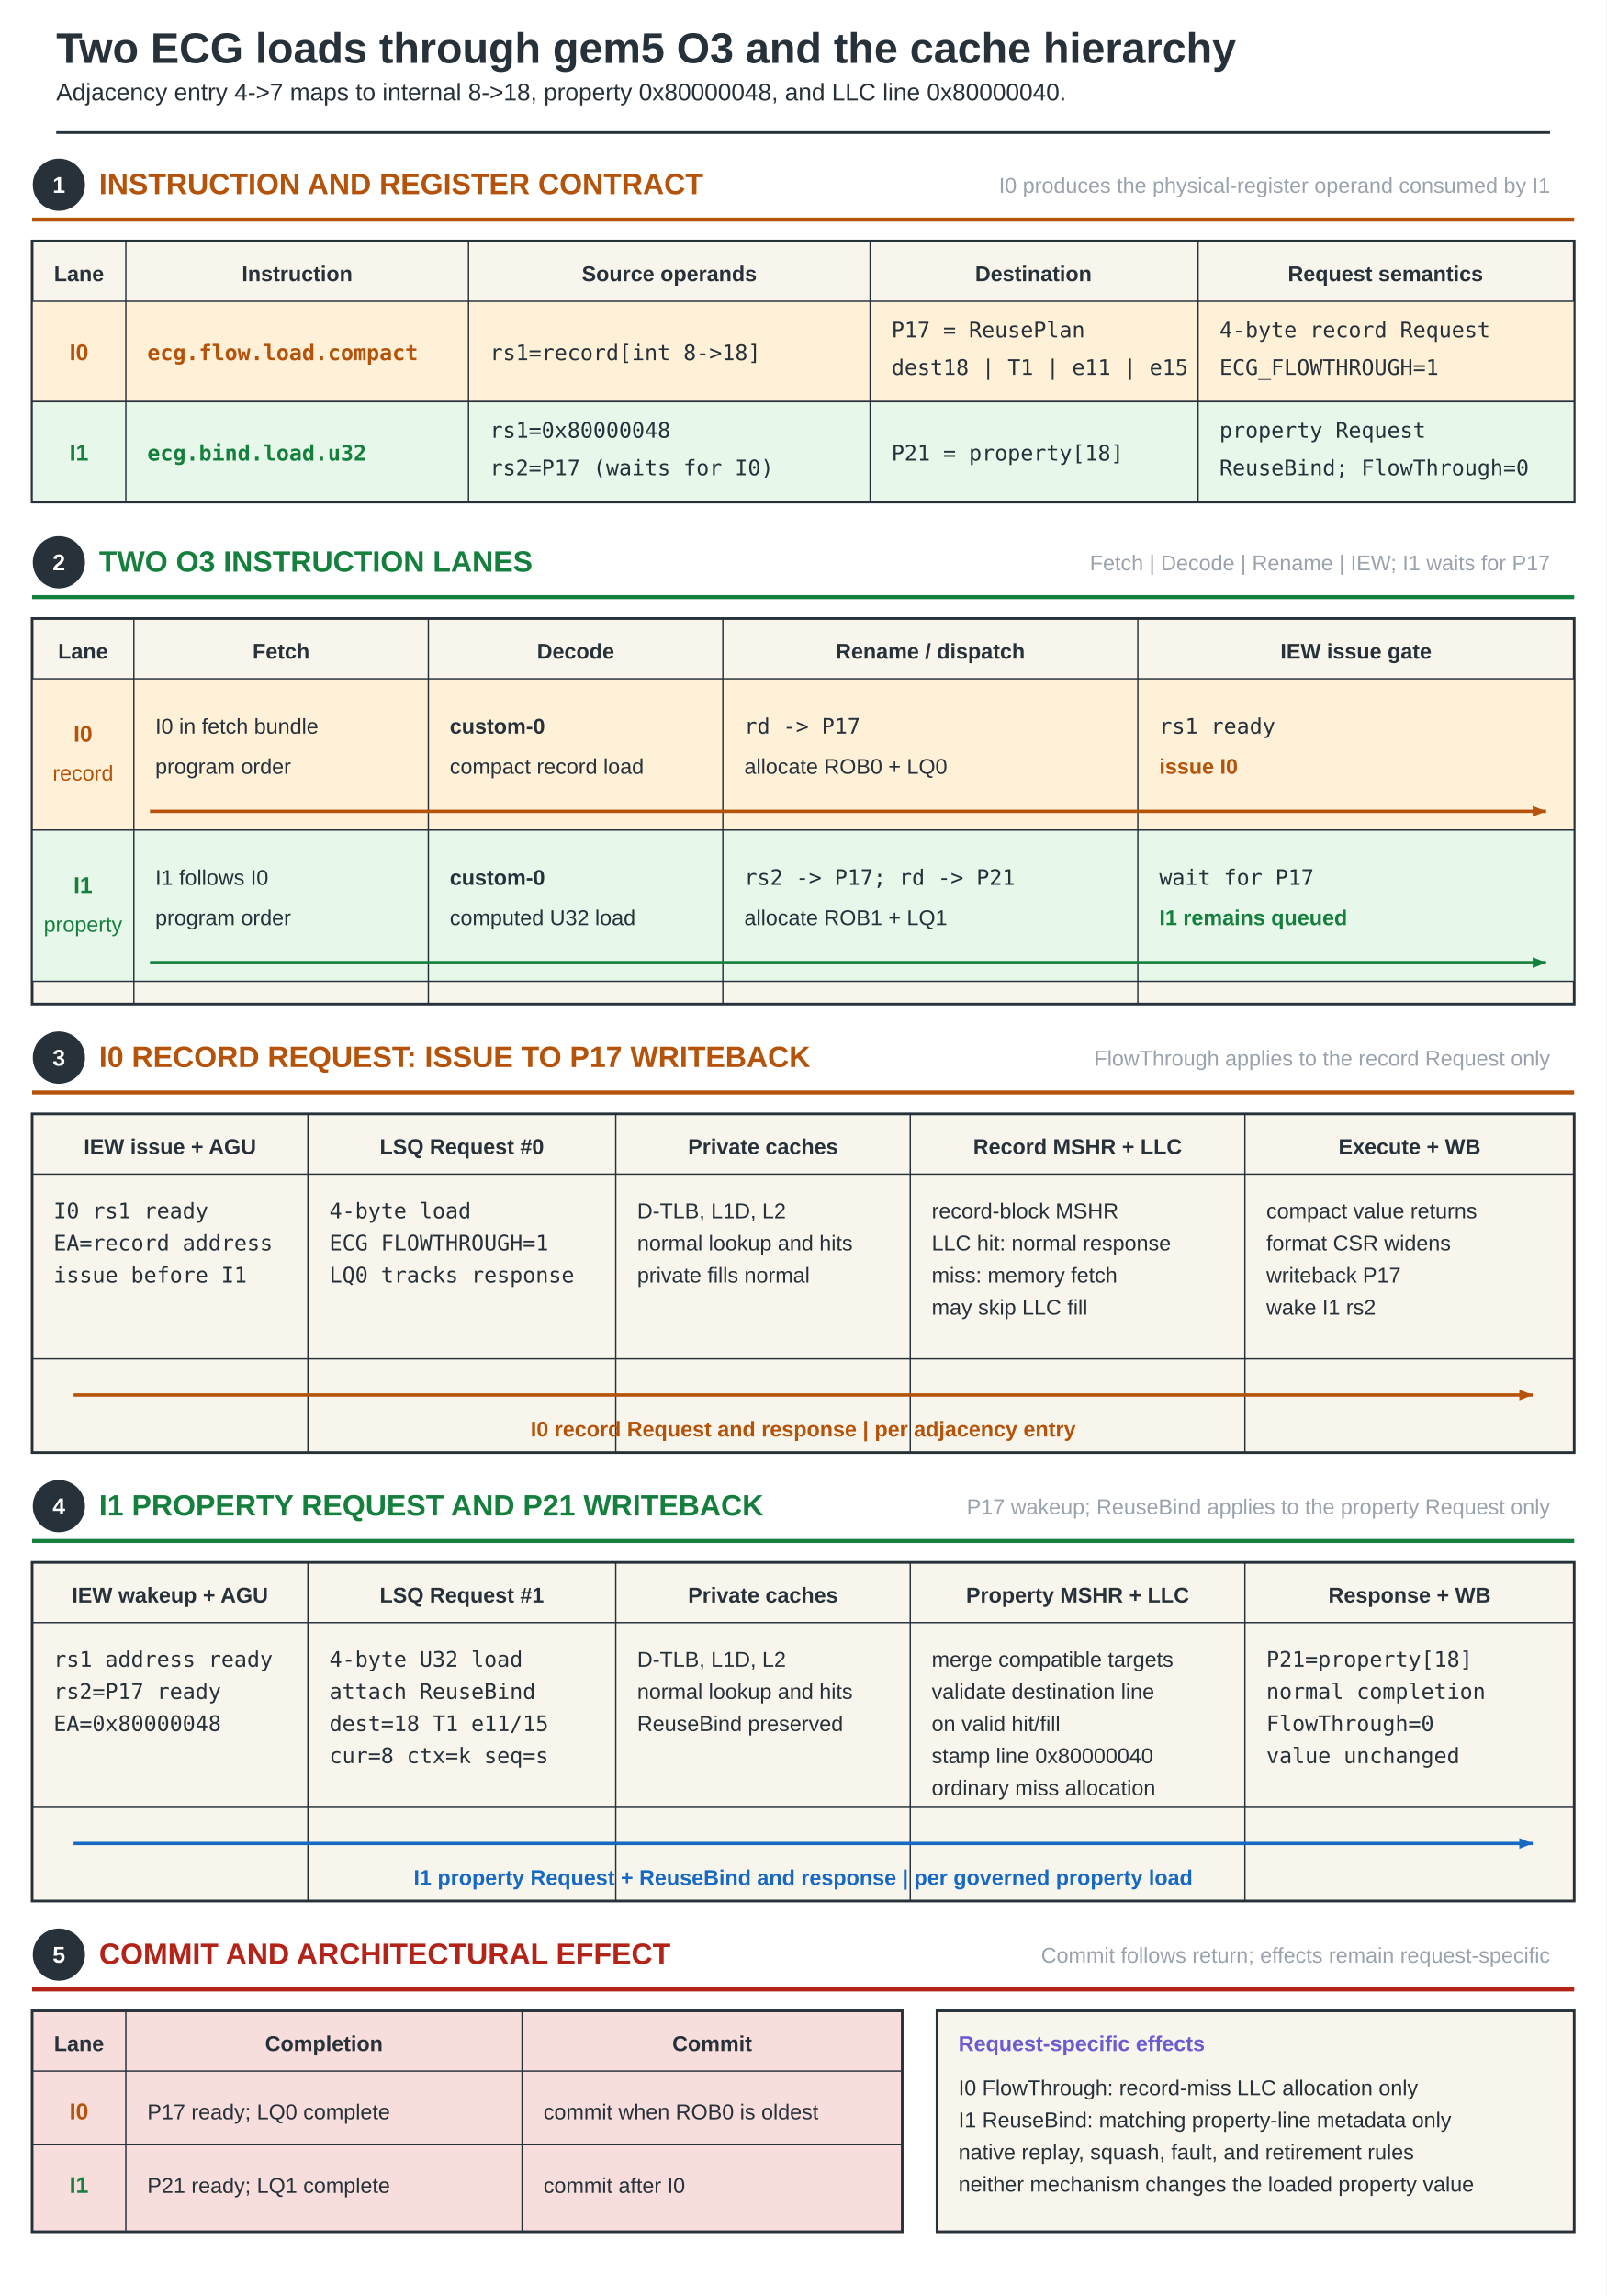
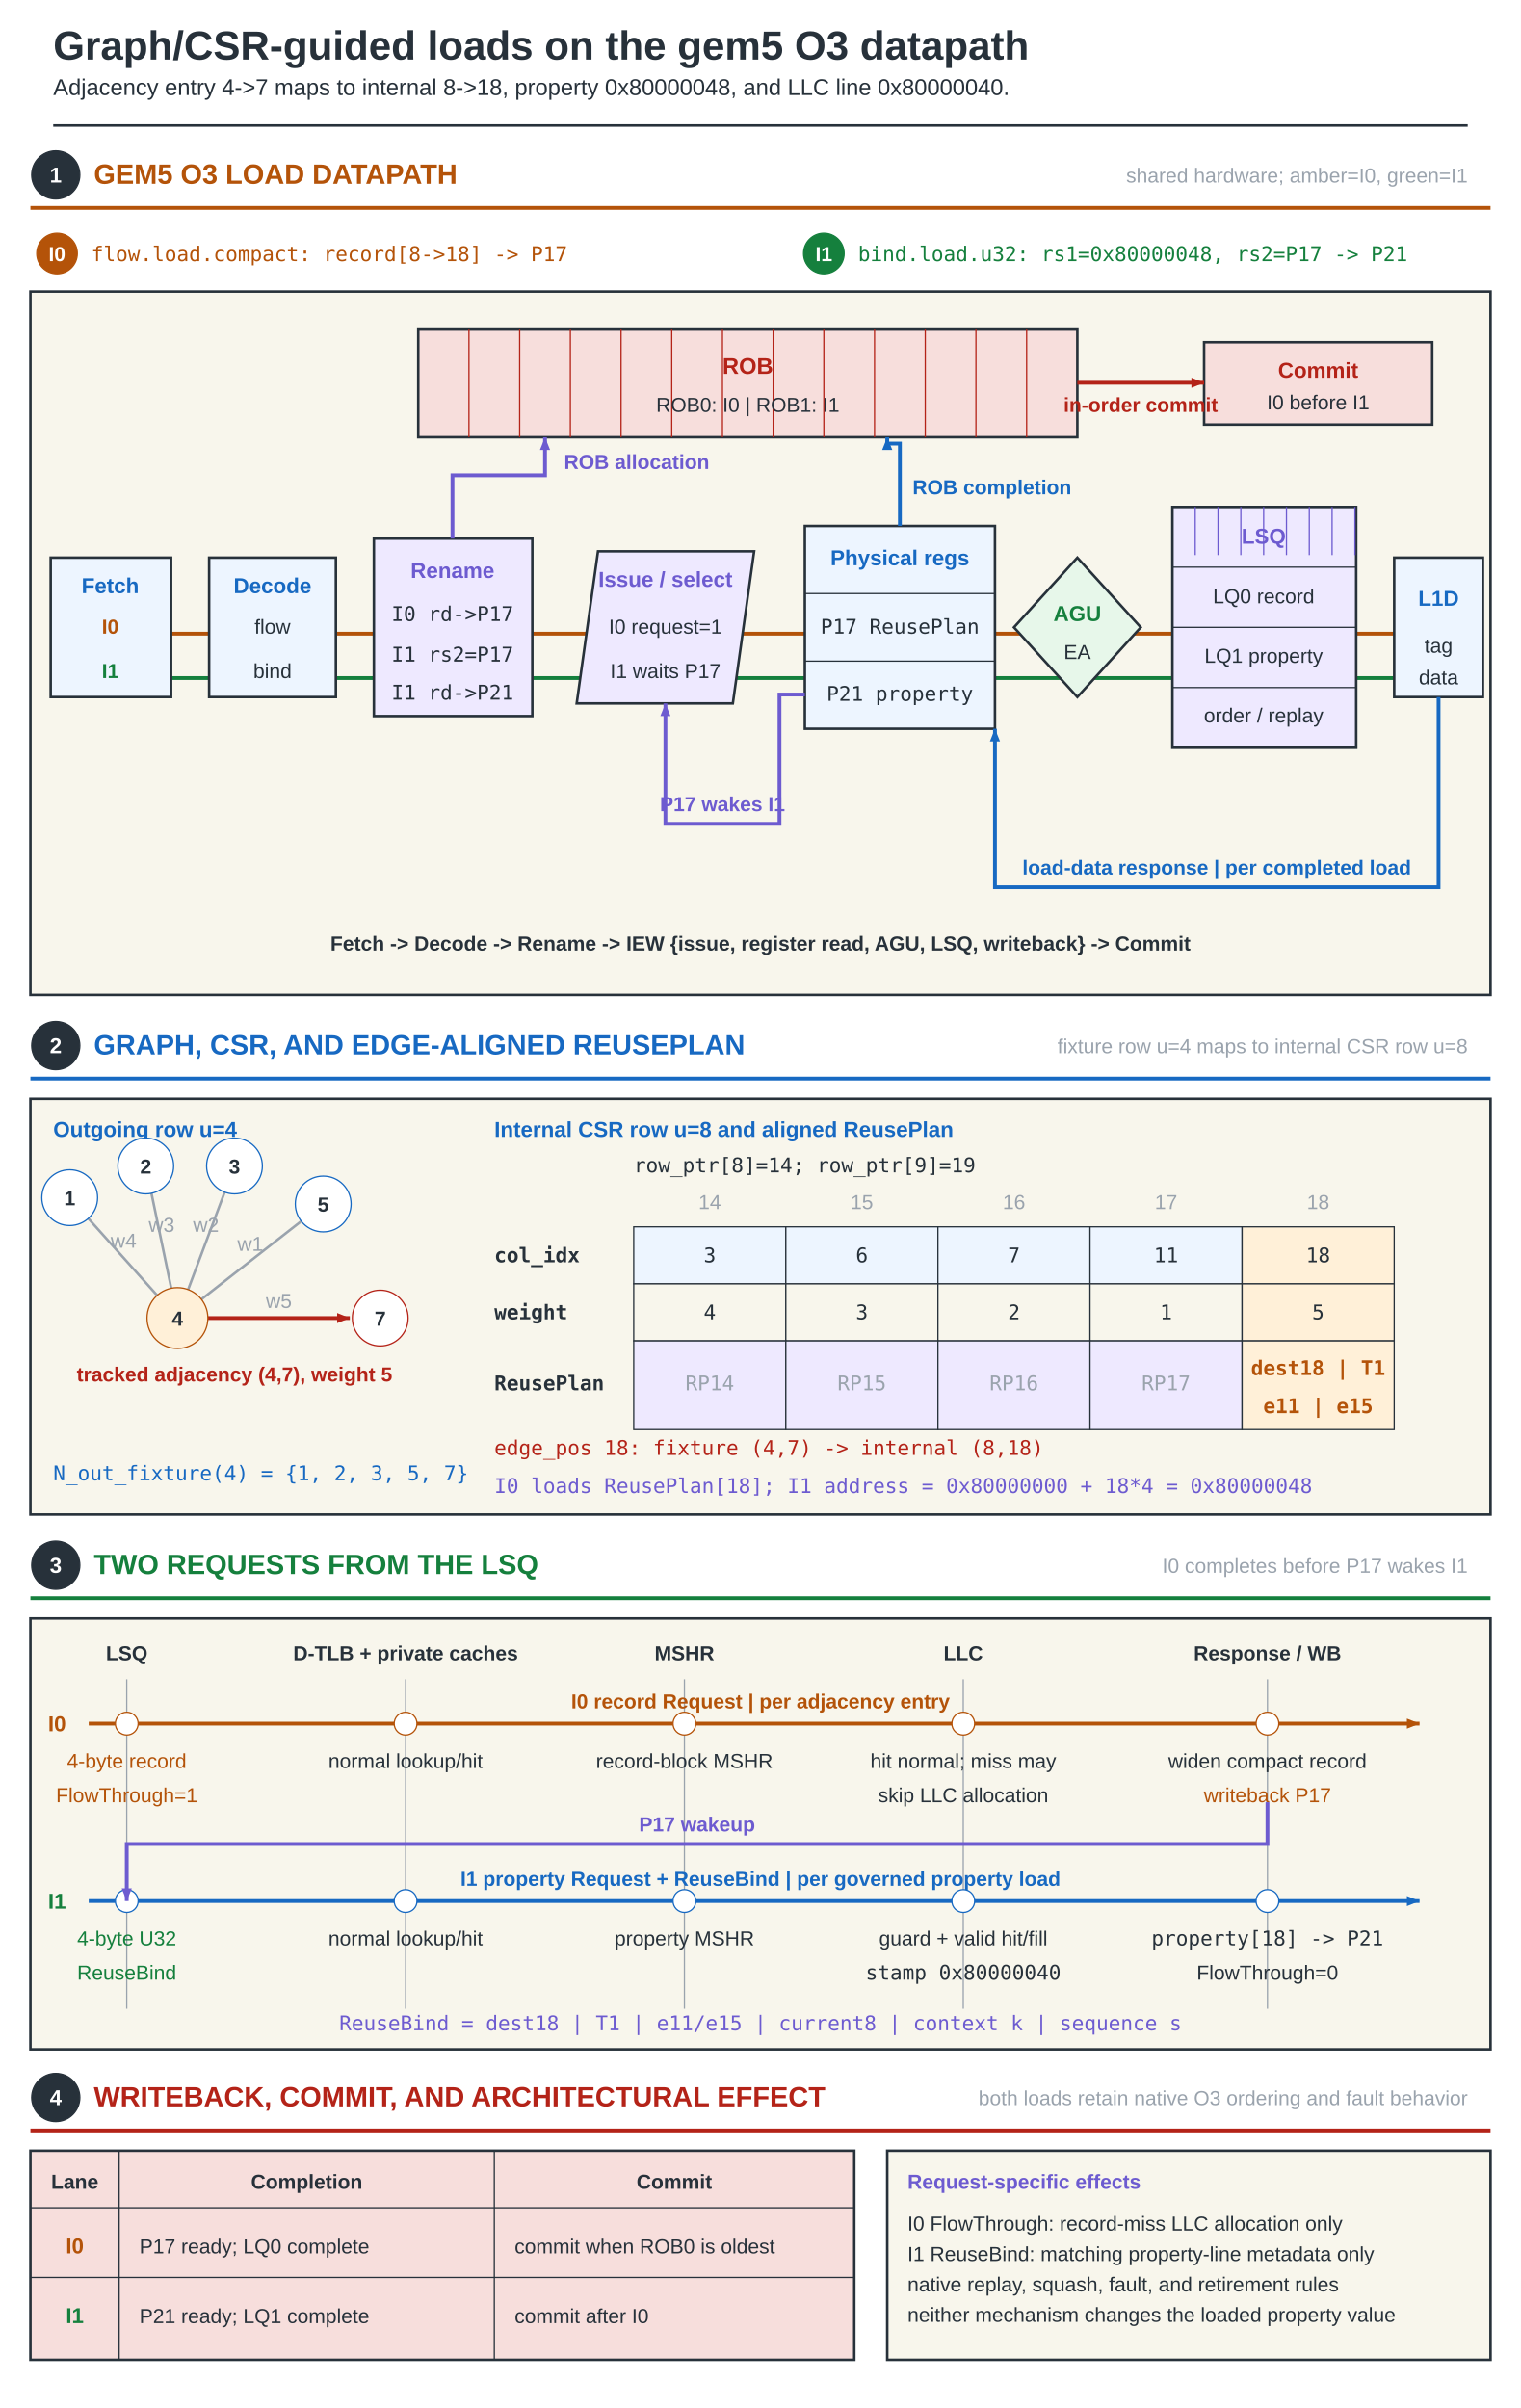
- <svg xmlns="http://www.w3.org/2000/svg" width="1200" height="1715" viewBox="0 0 1200 1715" role="img" aria-labelledby="title desc" fill="#27313A" data-figure-schema="ecg-public/v1">
+ <svg xmlns="http://www.w3.org/2000/svg" width="1200" height="1900" viewBox="0 0 1200 1900" role="img" aria-labelledby="title desc" fill="#27313A" data-figure-schema="ecg-public/v1">
  <defs>
    <marker id="arrow-blue" viewBox="0 0 10 8" markerWidth="10" markerHeight="8" refX="10" refY="4" orient="auto" markerUnits="userSpaceOnUse">
      <path d="M0 0 L10 4 L0 8 Z" fill="#1769C2" />
    </marker>
    <marker id="arrow-green" viewBox="0 0 10 8" markerWidth="10" markerHeight="8" refX="10" refY="4" orient="auto" markerUnits="userSpaceOnUse">
      <path d="M0 0 L10 4 L0 8 Z" fill="#15803D" />
    </marker>
    <marker id="arrow-amber" viewBox="0 0 10 8" markerWidth="10" markerHeight="8" refX="10" refY="4" orient="auto" markerUnits="userSpaceOnUse">
      <path d="M0 0 L10 4 L0 8 Z" fill="#B45309" />
    </marker>
    <marker id="arrow-red" viewBox="0 0 10 8" markerWidth="10" markerHeight="8" refX="10" refY="4" orient="auto" markerUnits="userSpaceOnUse">
      <path d="M0 0 L10 4 L0 8 Z" fill="#B42318" />
    </marker>
    <marker id="arrow-purple" viewBox="0 0 10 8" markerWidth="10" markerHeight="8" refX="10" refY="4" orient="auto" markerUnits="userSpaceOnUse">
      <path d="M0 0 L10 4 L0 8 Z" fill="#6D5BD0" />
    </marker>
    <marker id="arrow-gray" viewBox="0 0 10 8" markerWidth="10" markerHeight="8" refX="10" refY="4" orient="auto" markerUnits="userSpaceOnUse">
      <path d="M0 0 L10 4 L0 8 Z" fill="#9AA3AD" />
    </marker>
    <marker id="arrow-ink" viewBox="0 0 10 8" markerWidth="10" markerHeight="8" refX="10" refY="4" orient="auto" markerUnits="userSpaceOnUse">
      <path d="M0 0 L10 4 L0 8 Z" fill="#27313A" />
    </marker>
    <style>
      :root { color-scheme: light dark; }
      @media (prefers-color-scheme: dark) {
        [fill="#FFFFFF"]{fill:#1E2327}[stroke="#FFFFFF"]{stroke:#1E2327}
        [fill="#F8F6EC"]{fill:#252A2E}[stroke="#F8F6EC"]{stroke:#252A2E}
        [fill="#EDF5FF"]{fill:#273846}[stroke="#EDF5FF"]{stroke:#273846}
        [fill="#E7F7EA"]{fill:#24382A}[stroke="#E7F7EA"]{stroke:#24382A}
        [fill="#FFF0D8"]{fill:#3B3122}[stroke="#FFF0D8"]{stroke:#3B3122}
        [fill="#F7DEDC"]{fill:#3D292A}[stroke="#F7DEDC"]{stroke:#3D292A}
        [fill="#EEE9FF"]{fill:#302C3C}[stroke="#EEE9FF"]{stroke:#302C3C}
        [fill="#27313A"]{fill:#ECE7DD}[stroke="#27313A"]{stroke:#ECE7DD}
        [fill="#9AA3AD"]{fill:#747D86}[stroke="#9AA3AD"]{stroke:#747D86}
        [fill="#1769C2"]{fill:#63A8FF}[stroke="#1769C2"]{stroke:#63A8FF}
        [fill="#15803D"]{fill:#63D68B}[stroke="#15803D"]{stroke:#63D68B}
        [fill="#B45309"]{fill:#F0B35A}[stroke="#B45309"]{stroke:#F0B35A}
        [fill="#6D5BD0"]{fill:#A79BF0}[stroke="#6D5BD0"]{stroke:#A79BF0}
        [fill="#B42318"]{fill:#F09B95}[stroke="#B42318"]{stroke:#F09B95}
      }
      .sans{font-family:Arial,Helvetica,sans-serif}
      .mono{font-family:"SFMono-Regular",Consolas,monospace}
      .title{font-size:32px;font-weight:700}
      .subtitle{font-size:18px}
      .heading{font-size:22px;font-weight:700}
      .label{font-size:17px;font-weight:700}
      .body{font-size:16px}
</style>
  </defs>
-   <rect x="0" y="0" width="1200" height="1715" fill="#FFFFFF" />
-   <text x="42" y="47" text-anchor="start" class="sans title" fill="#27313A" font-weight="700">Two ECG loads through gem5 O3 and the cache hierarchy</text>
+   <rect x="0" y="0" width="1200" height="1900" fill="#FFFFFF" />
+   <text x="42" y="47" text-anchor="start" class="sans title" fill="#27313A" font-weight="700">Graph/CSR-guided loads on the gem5 O3 datapath</text>
  <text x="42" y="75" text-anchor="start" class="sans subtitle" fill="#27313A">Adjacency entry 4-&gt;7 maps to internal 8-&gt;18, property 0x80000048, and LLC line 0x80000040.</text>
  <line x1="42" y1="99" x2="1158" y2="99" stroke="#27313A" stroke-width="2" />
  <circle cx="44" cy="138" r="19" fill="#27313A" stroke="#27313A" stroke-width="1" />
  <text x="44" y="144" text-anchor="middle" class="sans label" fill="#FFFFFF" font-weight="700">1</text>
-   <text x="74" y="145" text-anchor="start" class="sans heading" fill="#B45309" font-weight="700">INSTRUCTION AND REGISTER CONTRACT</text>
-   <text x="1158" y="144" text-anchor="end" class="sans body" fill="#9AA3AD">I0 produces the physical-register operand consumed by I1</text>
+   <text x="74" y="145" text-anchor="start" class="sans heading" fill="#B45309" font-weight="700">GEM5 O3 LOAD DATAPATH</text>
+   <text x="1158" y="144" text-anchor="end" class="sans body" fill="#9AA3AD">shared hardware; amber=I0, green=I1</text>
  <line x1="24" y1="164" x2="1176" y2="164" stroke="#B45309" stroke-width="3" />
-   <rect x="24" y="180" width="1152" height="195" rx="0" fill="#F8F6EC" stroke="#27313A" stroke-width="2" />
-   <rect x="24" y="225" width="1152" height="75" rx="0" fill="#FFF0D8" stroke="#27313A" stroke-width="1" />
-   <rect x="24" y="300" width="1152" height="75" rx="0" fill="#E7F7EA" stroke="#27313A" stroke-width="1" />
-   <line x1="94" y1="180" x2="94" y2="375" stroke="#27313A" stroke-width="1" />
-   <line x1="350" y1="180" x2="350" y2="375" stroke="#27313A" stroke-width="1" />
-   <line x1="650" y1="180" x2="650" y2="375" stroke="#27313A" stroke-width="1" />
-   <line x1="895" y1="180" x2="895" y2="375" stroke="#27313A" stroke-width="1" />
-   <text x="59" y="210" text-anchor="middle" class="sans body" fill="#27313A" font-weight="700">Lane</text>
-   <text x="222" y="210" text-anchor="middle" class="sans body" fill="#27313A" font-weight="700">Instruction</text>
-   <text x="500" y="210" text-anchor="middle" class="sans body" fill="#27313A" font-weight="700">Source operands</text>
-   <text x="772" y="210" text-anchor="middle" class="sans body" fill="#27313A" font-weight="700">Destination</text>
-   <text x="1035" y="210" text-anchor="middle" class="sans body" fill="#27313A" font-weight="700">Request semantics</text>
-   <text x="59" y="269" text-anchor="middle" class="sans label" fill="#B45309" font-weight="700">I0</text>
-   <text x="110" y="269" text-anchor="start" class="mono body" fill="#B45309" font-weight="700">ecg.flow.load.compact</text>
-   <text x="366" y="269" text-anchor="start" class="mono body" fill="#27313A">rs1=record[int 8-&gt;18]</text>
-   <text x="666" y="252" text-anchor="start" class="mono body" fill="#27313A">P17 = ReusePlan</text>
-   <text x="666" y="280" text-anchor="start" class="mono body" fill="#27313A">dest18 | T1 | e11 | e15</text>
-   <text x="911" y="252" text-anchor="start" class="mono body" fill="#27313A">4-byte record Request</text>
-   <text x="911" y="280" text-anchor="start" class="mono body" fill="#27313A">ECG_FLOWTHROUGH=1</text>
-   <text x="59" y="344" text-anchor="middle" class="sans label" fill="#15803D" font-weight="700">I1</text>
-   <text x="110" y="344" text-anchor="start" class="mono body" fill="#15803D" font-weight="700">ecg.bind.load.u32</text>
-   <text x="366" y="327" text-anchor="start" class="mono body" fill="#27313A">rs1=0x80000048</text>
-   <text x="366" y="355" text-anchor="start" class="mono body" fill="#27313A">rs2=P17 (waits for I0)</text>
-   <text x="666" y="344" text-anchor="start" class="mono body" fill="#27313A">P21 = property[18]</text>
-   <text x="911" y="327" text-anchor="start" class="mono body" fill="#27313A">property Request</text>
-   <text x="911" y="355" text-anchor="start" class="mono body" fill="#27313A">ReuseBind; FlowThrough=0</text>
-   <circle cx="44" cy="420" r="19" fill="#27313A" stroke="#27313A" stroke-width="1" />
-   <text x="44" y="426" text-anchor="middle" class="sans label" fill="#FFFFFF" font-weight="700">2</text>
-   <text x="74" y="427" text-anchor="start" class="sans heading" fill="#15803D" font-weight="700">TWO O3 INSTRUCTION LANES</text>
-   <text x="1158" y="426" text-anchor="end" class="sans body" fill="#9AA3AD">Fetch | Decode | Rename | IEW; I1 waits for P17</text>
-   <line x1="24" y1="446" x2="1176" y2="446" stroke="#15803D" stroke-width="3" />
-   <rect x="24" y="462" width="1152" height="288" rx="0" fill="#F8F6EC" stroke="#27313A" stroke-width="2" />
-   <rect x="24" y="507" width="1152" height="113" rx="0" fill="#FFF0D8" stroke="#27313A" stroke-width="1" />
-   <rect x="24" y="620" width="1152" height="113" rx="0" fill="#E7F7EA" stroke="#27313A" stroke-width="1" />
-   <line x1="100" y1="462" x2="100" y2="750" stroke="#27313A" stroke-width="1" />
-   <line x1="320" y1="462" x2="320" y2="750" stroke="#27313A" stroke-width="1" />
-   <line x1="540" y1="462" x2="540" y2="750" stroke="#27313A" stroke-width="1" />
-   <line x1="850" y1="462" x2="850" y2="750" stroke="#27313A" stroke-width="1" />
-   <text x="62" y="492" text-anchor="middle" class="sans body" fill="#27313A" font-weight="700">Lane</text>
-   <text x="210" y="492" text-anchor="middle" class="sans body" fill="#27313A" font-weight="700">Fetch</text>
-   <text x="430" y="492" text-anchor="middle" class="sans body" fill="#27313A" font-weight="700">Decode</text>
-   <text x="695" y="492" text-anchor="middle" class="sans body" fill="#27313A" font-weight="700">Rename / dispatch</text>
-   <text x="1013" y="492" text-anchor="middle" class="sans body" fill="#27313A" font-weight="700">IEW issue gate</text>
-   <path d="M112 606 L1155 606" fill="none" stroke="#B45309" stroke-width="2.5" marker-end="url(#arrow-amber)" data-flow-kind="control" data-flow-label="I0" />
-   <path d="M112 719 L1155 719" fill="none" stroke="#15803D" stroke-width="2.5" marker-end="url(#arrow-green)" data-flow-kind="control" data-flow-label="I1" />
-   <text x="62" y="554" text-anchor="middle" class="sans label" fill="#B45309" font-weight="700">I0</text>
-   <text x="62" y="583" text-anchor="middle" class="sans body" fill="#B45309">record</text>
-   <text x="116" y="548" text-anchor="start" class="sans body" fill="#27313A">I0 in fetch bundle</text>
-   <text x="116" y="578" text-anchor="start" class="sans body" fill="#27313A">program order</text>
-   <text x="336" y="548" text-anchor="start" class="sans body" fill="#27313A" font-weight="700">custom-0</text>
-   <text x="336" y="578" text-anchor="start" class="sans body" fill="#27313A">compact record load</text>
-   <text x="556" y="548" text-anchor="start" class="mono body" fill="#27313A">rd -&gt; P17</text>
-   <text x="556" y="578" text-anchor="start" class="sans body" fill="#27313A">allocate ROB0 + LQ0</text>
-   <text x="866" y="548" text-anchor="start" class="mono body" fill="#27313A">rs1 ready</text>
-   <text x="866" y="578" text-anchor="start" class="sans body" fill="#B45309" font-weight="700">issue I0</text>
-   <text x="62" y="667" text-anchor="middle" class="sans label" fill="#15803D" font-weight="700">I1</text>
-   <text x="62" y="696" text-anchor="middle" class="sans body" fill="#15803D">property</text>
-   <text x="116" y="661" text-anchor="start" class="sans body" fill="#27313A">I1 follows I0</text>
-   <text x="116" y="691" text-anchor="start" class="sans body" fill="#27313A">program order</text>
-   <text x="336" y="661" text-anchor="start" class="sans body" fill="#27313A" font-weight="700">custom-0</text>
-   <text x="336" y="691" text-anchor="start" class="sans body" fill="#27313A">computed U32 load</text>
-   <text x="556" y="661" text-anchor="start" class="mono body" fill="#27313A">rs2 -&gt; P17; rd -&gt; P21</text>
-   <text x="556" y="691" text-anchor="start" class="sans body" fill="#27313A">allocate ROB1 + LQ1</text>
-   <text x="866" y="661" text-anchor="start" class="mono body" fill="#27313A">wait for P17</text>
-   <text x="866" y="691" text-anchor="start" class="sans body" fill="#15803D" font-weight="700">I1 remains queued</text>
-   <circle cx="44" cy="790" r="19" fill="#27313A" stroke="#27313A" stroke-width="1" />
-   <text x="44" y="796" text-anchor="middle" class="sans label" fill="#FFFFFF" font-weight="700">3</text>
-   <text x="74" y="797" text-anchor="start" class="sans heading" fill="#B45309" font-weight="700">I0 RECORD REQUEST: ISSUE TO P17 WRITEBACK</text>
-   <text x="1158" y="796" text-anchor="end" class="sans body" fill="#9AA3AD">FlowThrough applies to the record Request only</text>
-   <line x1="24" y1="816" x2="1176" y2="816" stroke="#B45309" stroke-width="3" />
-   <rect x="24" y="832" width="1152" height="253" rx="0" fill="#F8F6EC" stroke="#27313A" stroke-width="2" />
-   <line x1="230" y1="832" x2="230" y2="1085" stroke="#27313A" stroke-width="1" />
-   <line x1="460" y1="832" x2="460" y2="1085" stroke="#27313A" stroke-width="1" />
-   <line x1="680" y1="832" x2="680" y2="1085" stroke="#27313A" stroke-width="1" />
-   <line x1="930" y1="832" x2="930" y2="1085" stroke="#27313A" stroke-width="1" />
-   <line x1="24" y1="877" x2="1176" y2="877" stroke="#27313A" stroke-width="1" />
-   <line x1="24" y1="1015" x2="1176" y2="1015" stroke="#27313A" stroke-width="1" />
-   <text x="127" y="862" text-anchor="middle" class="sans body" fill="#27313A" font-weight="700">IEW issue + AGU</text>
-   <text x="345" y="862" text-anchor="middle" class="sans body" fill="#27313A" font-weight="700">LSQ Request #0</text>
-   <text x="570" y="862" text-anchor="middle" class="sans body" fill="#27313A" font-weight="700">Private caches</text>
-   <text x="805" y="862" text-anchor="middle" class="sans body" fill="#27313A" font-weight="700">Record MSHR + LLC</text>
-   <text x="1053" y="862" text-anchor="middle" class="sans body" fill="#27313A" font-weight="700">Execute + WB</text>
-   <text x="40" y="910" text-anchor="start" class="mono body" fill="#27313A">I0 rs1 ready</text>
-   <text x="40" y="934" text-anchor="start" class="mono body" fill="#27313A">EA=record address</text>
-   <text x="40" y="958" text-anchor="start" class="mono body" fill="#27313A">issue before I1</text>
-   <text x="246" y="910" text-anchor="start" class="mono body" fill="#27313A">4-byte load</text>
-   <text x="246" y="934" text-anchor="start" class="mono body" fill="#27313A">ECG_FLOWTHROUGH=1</text>
-   <text x="246" y="958" text-anchor="start" class="mono body" fill="#27313A">LQ0 tracks response</text>
-   <text x="476" y="910" text-anchor="start" class="sans body" fill="#27313A">D-TLB, L1D, L2</text>
-   <text x="476" y="934" text-anchor="start" class="sans body" fill="#27313A">normal lookup and hits</text>
-   <text x="476" y="958" text-anchor="start" class="sans body" fill="#27313A">private fills normal</text>
-   <text x="696" y="910" text-anchor="start" class="sans body" fill="#27313A">record-block MSHR</text>
-   <text x="696" y="934" text-anchor="start" class="sans body" fill="#27313A">LLC hit: normal response</text>
-   <text x="696" y="958" text-anchor="start" class="sans body" fill="#27313A">miss: memory fetch</text>
-   <text x="696" y="982" text-anchor="start" class="sans body" fill="#27313A">may skip LLC fill</text>
-   <text x="946" y="910" text-anchor="start" class="sans body" fill="#27313A">compact value returns</text>
-   <text x="946" y="934" text-anchor="start" class="sans body" fill="#27313A">format CSR widens</text>
-   <text x="946" y="958" text-anchor="start" class="sans body" fill="#27313A">writeback P17</text>
-   <text x="946" y="982" text-anchor="start" class="sans body" fill="#27313A">wake I1 rs2</text>
-   <path d="M55 1042 L1145 1042" fill="none" stroke="#B45309" stroke-width="2.5" marker-end="url(#arrow-amber)" data-flow-kind="transfer" data-flow-label="I0 record Request and response" data-flow-cadence="per adjacency entry" />
-   <text x="600" y="1073" text-anchor="middle" class="sans body" fill="#B45309" font-weight="700">I0 record Request and response | per adjacency entry</text>
-   <circle cx="44" cy="1125" r="19" fill="#27313A" stroke="#27313A" stroke-width="1" />
-   <text x="44" y="1131" text-anchor="middle" class="sans label" fill="#FFFFFF" font-weight="700">4</text>
-   <text x="74" y="1132" text-anchor="start" class="sans heading" fill="#15803D" font-weight="700">I1 PROPERTY REQUEST AND P21 WRITEBACK</text>
-   <text x="1158" y="1131" text-anchor="end" class="sans body" fill="#9AA3AD">P17 wakeup; ReuseBind applies to the property Request only</text>
-   <line x1="24" y1="1151" x2="1176" y2="1151" stroke="#15803D" stroke-width="3" />
-   <rect x="24" y="1167" width="1152" height="253" rx="0" fill="#F8F6EC" stroke="#27313A" stroke-width="2" />
-   <line x1="230" y1="1167" x2="230" y2="1420" stroke="#27313A" stroke-width="1" />
-   <line x1="460" y1="1167" x2="460" y2="1420" stroke="#27313A" stroke-width="1" />
-   <line x1="680" y1="1167" x2="680" y2="1420" stroke="#27313A" stroke-width="1" />
-   <line x1="930" y1="1167" x2="930" y2="1420" stroke="#27313A" stroke-width="1" />
-   <line x1="24" y1="1212" x2="1176" y2="1212" stroke="#27313A" stroke-width="1" />
-   <line x1="24" y1="1350" x2="1176" y2="1350" stroke="#27313A" stroke-width="1" />
-   <text x="127" y="1197" text-anchor="middle" class="sans body" fill="#27313A" font-weight="700">IEW wakeup + AGU</text>
-   <text x="345" y="1197" text-anchor="middle" class="sans body" fill="#27313A" font-weight="700">LSQ Request #1</text>
-   <text x="570" y="1197" text-anchor="middle" class="sans body" fill="#27313A" font-weight="700">Private caches</text>
-   <text x="805" y="1197" text-anchor="middle" class="sans body" fill="#27313A" font-weight="700">Property MSHR + LLC</text>
-   <text x="1053" y="1197" text-anchor="middle" class="sans body" fill="#27313A" font-weight="700">Response + WB</text>
-   <text x="40" y="1245" text-anchor="start" class="mono body" fill="#27313A">rs1 address ready</text>
-   <text x="40" y="1269" text-anchor="start" class="mono body" fill="#27313A">rs2=P17 ready</text>
-   <text x="40" y="1293" text-anchor="start" class="mono body" fill="#27313A">EA=0x80000048</text>
-   <text x="246" y="1245" text-anchor="start" class="mono body" fill="#27313A">4-byte U32 load</text>
-   <text x="246" y="1269" text-anchor="start" class="mono body" fill="#27313A">attach ReuseBind</text>
-   <text x="246" y="1293" text-anchor="start" class="mono body" fill="#27313A">dest=18 T1 e11/15</text>
-   <text x="246" y="1317" text-anchor="start" class="mono body" fill="#27313A">cur=8 ctx=k seq=s</text>
-   <text x="476" y="1245" text-anchor="start" class="sans body" fill="#27313A">D-TLB, L1D, L2</text>
-   <text x="476" y="1269" text-anchor="start" class="sans body" fill="#27313A">normal lookup and hits</text>
-   <text x="476" y="1293" text-anchor="start" class="sans body" fill="#27313A">ReuseBind preserved</text>
-   <text x="696" y="1245" text-anchor="start" class="sans body" fill="#27313A">merge compatible targets</text>
-   <text x="696" y="1269" text-anchor="start" class="sans body" fill="#27313A">validate destination line</text>
-   <text x="696" y="1293" text-anchor="start" class="sans body" fill="#27313A">on valid hit/fill</text>
-   <text x="696" y="1317" text-anchor="start" class="sans body" fill="#27313A">stamp line 0x80000040</text>
-   <text x="696" y="1341" text-anchor="start" class="sans body" fill="#27313A">ordinary miss allocation</text>
-   <text x="946" y="1245" text-anchor="start" class="mono body" fill="#27313A">P21=property[18]</text>
-   <text x="946" y="1269" text-anchor="start" class="mono body" fill="#27313A">normal completion</text>
-   <text x="946" y="1293" text-anchor="start" class="mono body" fill="#27313A">FlowThrough=0</text>
-   <text x="946" y="1317" text-anchor="start" class="mono body" fill="#27313A">value unchanged</text>
-   <path d="M55 1377 L1145 1377" fill="none" stroke="#1769C2" stroke-width="2.5" marker-end="url(#arrow-blue)" data-flow-kind="transfer" data-flow-label="I1 property Request + ReuseBind and response" data-flow-cadence="per governed property load" />
-   <text x="600" y="1408" text-anchor="middle" class="sans body" fill="#1769C2" font-weight="700">I1 property Request + ReuseBind and response | per governed property load</text>
-   <circle cx="44" cy="1460" r="19" fill="#27313A" stroke="#27313A" stroke-width="1" />
-   <text x="44" y="1466" text-anchor="middle" class="sans label" fill="#FFFFFF" font-weight="700">5</text>
-   <text x="74" y="1467" text-anchor="start" class="sans heading" fill="#B42318" font-weight="700">COMMIT AND ARCHITECTURAL EFFECT</text>
-   <text x="1158" y="1466" text-anchor="end" class="sans body" fill="#9AA3AD">Commit follows return; effects remain request-specific</text>
-   <line x1="24" y1="1486" x2="1176" y2="1486" stroke="#B42318" stroke-width="3" />
-   <rect x="24" y="1502" width="650" height="165" rx="0" fill="#F7DEDC" stroke="#27313A" stroke-width="2" />
-   <line x1="24" y1="1547" x2="674" y2="1547" stroke="#27313A" stroke-width="1" />
-   <line x1="24" y1="1602" x2="674" y2="1602" stroke="#27313A" stroke-width="1" />
-   <line x1="94" y1="1502" x2="94" y2="1667" stroke="#27313A" stroke-width="1" />
-   <line x1="390" y1="1502" x2="390" y2="1667" stroke="#27313A" stroke-width="1" />
-   <text x="59" y="1532" text-anchor="middle" class="sans body" fill="#27313A" font-weight="700">Lane</text>
-   <text x="242" y="1532" text-anchor="middle" class="sans body" fill="#27313A" font-weight="700">Completion</text>
-   <text x="532" y="1532" text-anchor="middle" class="sans body" fill="#27313A" font-weight="700">Commit</text>
-   <text x="59" y="1583" text-anchor="middle" class="sans label" fill="#B45309" font-weight="700">I0</text>
-   <text x="110" y="1583" text-anchor="start" class="sans body" fill="#27313A">P17 ready; LQ0 complete</text>
-   <text x="406" y="1583" text-anchor="start" class="sans body" fill="#27313A">commit when ROB0 is oldest</text>
-   <text x="59" y="1638" text-anchor="middle" class="sans label" fill="#15803D" font-weight="700">I1</text>
-   <text x="110" y="1638" text-anchor="start" class="sans body" fill="#27313A">P21 ready; LQ1 complete</text>
-   <text x="406" y="1638" text-anchor="start" class="sans body" fill="#27313A">commit after I0</text>
-   <rect x="700" y="1502" width="476" height="165" rx="0" fill="#F8F6EC" stroke="#27313A" stroke-width="2" />
-   <text x="716" y="1532" text-anchor="start" class="sans body" fill="#6D5BD0" font-weight="700">Request-specific effects</text>
-   <text x="716" y="1565" text-anchor="start" class="sans body" fill="#27313A">I0 FlowThrough: record-miss LLC allocation only</text>
-   <text x="716" y="1589" text-anchor="start" class="sans body" fill="#27313A">I1 ReuseBind: matching property-line metadata only</text>
-   <text x="716" y="1613" text-anchor="start" class="sans body" fill="#27313A">native replay, squash, fault, and retirement rules</text>
-   <text x="716" y="1637" text-anchor="start" class="sans body" fill="#27313A">neither mechanism changes the loaded property value</text>
+   <circle cx="45" cy="200" r="16" fill="#B45309" stroke="#B45309" stroke-width="1" />
+   <text x="45" y="206" text-anchor="middle" class="sans body" fill="#FFFFFF" font-weight="700">I0</text>
+   <text x="72" y="206" text-anchor="start" class="mono body" fill="#B45309">flow.load.compact: record[8-&gt;18] -&gt; P17</text>
+   <circle cx="650" cy="200" r="16" fill="#15803D" stroke="#15803D" stroke-width="1" />
+   <text x="650" y="206" text-anchor="middle" class="sans body" fill="#FFFFFF" font-weight="700">I1</text>
+   <text x="677" y="206" text-anchor="start" class="mono body" fill="#15803D">bind.load.u32: rs1=0x80000048, rs2=P17 -&gt; P21</text>
+   <rect x="24" y="230" width="1152" height="555" rx="0" fill="#F8F6EC" stroke="#27313A" stroke-width="2" />
+   <path d="M40 500 L1160 500" fill="none" stroke="#B45309" stroke-width="3" marker-end="url(#arrow-amber)" data-flow-kind="control" data-flow-label="I0" />
+   <path d="M40 535 L1160 535" fill="none" stroke="#15803D" stroke-width="3" marker-end="url(#arrow-green)" data-flow-kind="control" data-flow-label="I1" />
+   <rect x="330" y="260" width="520" height="85" rx="0" fill="#F7DEDC" stroke="#27313A" stroke-width="2" />
+   <line x1="370" y1="260" x2="370" y2="345" stroke="#B42318" stroke-width="1" />
+   <line x1="410" y1="260" x2="410" y2="345" stroke="#B42318" stroke-width="1" />
+   <line x1="450" y1="260" x2="450" y2="345" stroke="#B42318" stroke-width="1" />
+   <line x1="490" y1="260" x2="490" y2="345" stroke="#B42318" stroke-width="1" />
+   <line x1="530" y1="260" x2="530" y2="345" stroke="#B42318" stroke-width="1" />
+   <line x1="570" y1="260" x2="570" y2="345" stroke="#B42318" stroke-width="1" />
+   <line x1="610" y1="260" x2="610" y2="345" stroke="#B42318" stroke-width="1" />
+   <line x1="650" y1="260" x2="650" y2="345" stroke="#B42318" stroke-width="1" />
+   <line x1="690" y1="260" x2="690" y2="345" stroke="#B42318" stroke-width="1" />
+   <line x1="730" y1="260" x2="730" y2="345" stroke="#B42318" stroke-width="1" />
+   <line x1="770" y1="260" x2="770" y2="345" stroke="#B42318" stroke-width="1" />
+   <line x1="810" y1="260" x2="810" y2="345" stroke="#B42318" stroke-width="1" />
+   <text x="590" y="295" text-anchor="middle" class="sans subtitle" fill="#B42318" font-weight="700">ROB</text>
+   <text x="590" y="325" text-anchor="middle" class="sans body" fill="#27313A">ROB0: I0 | ROB1: I1</text>
+   <rect x="950" y="270" width="180" height="65" rx="0" fill="#F7DEDC" stroke="#27313A" stroke-width="2" />
+   <text x="1040" y="298" text-anchor="middle" class="sans label" fill="#B42318" font-weight="700">Commit</text>
+   <text x="1040" y="323" text-anchor="middle" class="sans body" fill="#27313A">I0 before I1</text>
+   <rect x="40" y="440" width="95" height="110" rx="0" fill="#EDF5FF" stroke="#27313A" stroke-width="2" />
+   <text x="87" y="468" text-anchor="middle" class="sans label" fill="#1769C2" font-weight="700">Fetch</text>
+   <text x="87" y="500" text-anchor="middle" class="sans body" fill="#B45309" font-weight="700">I0</text>
+   <text x="87" y="535" text-anchor="middle" class="sans body" fill="#15803D" font-weight="700">I1</text>
+   <rect x="165" y="440" width="100" height="110" rx="0" fill="#EDF5FF" stroke="#27313A" stroke-width="2" />
+   <text x="215" y="468" text-anchor="middle" class="sans label" fill="#1769C2" font-weight="700">Decode</text>
+   <text x="215" y="500" text-anchor="middle" class="sans body" fill="#27313A">flow</text>
+   <text x="215" y="535" text-anchor="middle" class="sans body" fill="#27313A">bind</text>
+   <rect x="295" y="425" width="125" height="140" rx="0" fill="#EEE9FF" stroke="#27313A" stroke-width="2" />
+   <text x="357" y="456" text-anchor="middle" class="sans label" fill="#6D5BD0" font-weight="700">Rename</text>
+   <text x="357" y="490" text-anchor="middle" class="mono body" fill="#27313A">I0 rd-&gt;P17</text>
+   <text x="357" y="522" text-anchor="middle" class="mono body" fill="#27313A">I1 rs2=P17</text>
+   <text x="357" y="552" text-anchor="middle" class="mono body" fill="#27313A">I1 rd-&gt;P21</text>
+   <polygon points="471.8,435 595,435 578.2,555 455,555" fill="#EEE9FF" stroke="#27313A" stroke-width="2" />
+   <text x="525" y="463" text-anchor="middle" class="sans label" fill="#6D5BD0" font-weight="700">Issue / select</text>
+   <text x="525" y="500" text-anchor="middle" class="sans body" fill="#27313A">I0 request=1</text>
+   <text x="525" y="535" text-anchor="middle" class="sans body" fill="#27313A">I1 waits P17</text>
+   <rect x="635" y="415" width="150" height="160" rx="0" fill="#EDF5FF" stroke="#27313A" stroke-width="2" />
+   <line x1="635" y1="468.333" x2="785" y2="468.333" stroke="#27313A" stroke-width="1" />
+   <line x1="635" y1="521.667" x2="785" y2="521.667" stroke="#27313A" stroke-width="1" />
+   <text x="710" y="446" text-anchor="middle" class="sans label" fill="#1769C2" font-weight="700">Physical regs</text>
+   <text x="710" y="500" text-anchor="middle" class="mono body" fill="#27313A">P17 ReusePlan</text>
+   <text x="710" y="553" text-anchor="middle" class="mono body" fill="#27313A">P21 property</text>
+   <polygon points="850,440.0 900.0,495 850,550.0 800.0,495" fill="#E7F7EA" stroke="#27313A" stroke-width="2" />
+   <text x="850" y="490" text-anchor="middle" class="sans label" fill="#15803D" font-weight="700">AGU</text>
+   <text x="850" y="520" text-anchor="middle" class="sans body" fill="#27313A">EA</text>
+   <rect x="925" y="400" width="145" height="190" rx="0" fill="#EEE9FF" stroke="#27313A" stroke-width="2" />
+   <line x1="925" y1="447.5" x2="1070" y2="447.5" stroke="#27313A" stroke-width="1" />
+   <line x1="925" y1="495.0" x2="1070" y2="495.0" stroke="#27313A" stroke-width="1" />
+   <line x1="925" y1="542.5" x2="1070" y2="542.5" stroke="#27313A" stroke-width="1" />
+   <line x1="943" y1="400" x2="943" y2="438" stroke="#6D5BD0" stroke-width="1" />
+   <line x1="961" y1="400" x2="961" y2="438" stroke="#6D5BD0" stroke-width="1" />
+   <line x1="979" y1="400" x2="979" y2="438" stroke="#6D5BD0" stroke-width="1" />
+   <line x1="997" y1="400" x2="997" y2="438" stroke="#6D5BD0" stroke-width="1" />
+   <line x1="1015" y1="400" x2="1015" y2="438" stroke="#6D5BD0" stroke-width="1" />
+   <line x1="1033" y1="400" x2="1033" y2="438" stroke="#6D5BD0" stroke-width="1" />
+   <line x1="1051" y1="400" x2="1051" y2="438" stroke="#6D5BD0" stroke-width="1" />
+   <line x1="1069" y1="400" x2="1069" y2="438" stroke="#6D5BD0" stroke-width="1" />
+   <text x="997" y="429" text-anchor="middle" class="sans label" fill="#6D5BD0" font-weight="700">LSQ</text>
+   <text x="997" y="476" text-anchor="middle" class="sans body" fill="#27313A">LQ0 record</text>
+   <text x="997" y="523" text-anchor="middle" class="sans body" fill="#27313A">LQ1 property</text>
+   <text x="997" y="570" text-anchor="middle" class="sans body" fill="#27313A">order / replay</text>
+   <rect x="1100" y="440" width="70" height="110" rx="0" fill="#EDF5FF" stroke="#27313A" stroke-width="2" />
+   <text x="1135" y="478" text-anchor="middle" class="sans label" fill="#1769C2" font-weight="700">L1D</text>
+   <text x="1135" y="515" text-anchor="middle" class="sans body" fill="#27313A">tag</text>
+   <text x="1135" y="540" text-anchor="middle" class="sans body" fill="#27313A">data</text>
+   <path d="M357 425 L357 375 L430 375 L430 345" fill="none" stroke="#6D5BD0" stroke-width="3" marker-end="url(#arrow-purple)" data-flow-kind="control" data-flow-label="ROB allocation" />
+   <text x="445" y="370" text-anchor="start" class="sans body" fill="#6D5BD0" font-weight="700">ROB allocation</text>
+   <path d="M710 415 L710 350 L700 350 L700 345" fill="none" stroke="#1769C2" stroke-width="3" marker-end="url(#arrow-blue)" data-flow-kind="control" data-flow-label="ROB completion" />
+   <text x="720" y="390" text-anchor="start" class="sans body" fill="#1769C2" font-weight="700">ROB completion</text>
+   <path d="M850 302 L950 302" fill="none" stroke="#B42318" stroke-width="3" marker-end="url(#arrow-red)" data-flow-kind="control" data-flow-label="in-order commit" />
+   <text x="900" y="325" text-anchor="middle" class="sans body" fill="#B42318" font-weight="700">in-order commit</text>
+   <path d="M1135 550 L1135 700 L785 700 L785 575" fill="none" stroke="#1769C2" stroke-width="3" marker-end="url(#arrow-blue)" data-flow-kind="transfer" data-flow-label="load-data response" data-flow-cadence="per completed load" />
+   <text x="960" y="690" text-anchor="middle" class="sans body" fill="#1769C2" font-weight="700">load-data response | per completed load</text>
+   <path d="M635 548 L615 548 L615 650 L525 650 L525 555" fill="none" stroke="#6D5BD0" stroke-width="3" marker-end="url(#arrow-purple)" data-flow-kind="dependency" data-flow-label="P17 wakes I1" />
+   <text x="570" y="640" text-anchor="middle" class="sans body" fill="#6D5BD0" font-weight="700">P17 wakes I1</text>
+   <text x="600" y="750" text-anchor="middle" class="sans body" fill="#27313A" font-weight="700">Fetch -&gt; Decode -&gt; Rename -&gt; IEW {issue, register read, AGU, LSQ, writeback} -&gt; Commit</text>
+   <circle cx="44" cy="825" r="19" fill="#27313A" stroke="#27313A" stroke-width="1" />
+   <text x="44" y="831" text-anchor="middle" class="sans label" fill="#FFFFFF" font-weight="700">2</text>
+   <text x="74" y="832" text-anchor="start" class="sans heading" fill="#1769C2" font-weight="700">GRAPH, CSR, AND EDGE-ALIGNED REUSEPLAN</text>
+   <text x="1158" y="831" text-anchor="end" class="sans body" fill="#9AA3AD">fixture row u=4 maps to internal CSR row u=8</text>
+   <line x1="24" y1="851" x2="1176" y2="851" stroke="#1769C2" stroke-width="3" />
+   <rect x="24" y="867" width="1152" height="328" rx="0" fill="#F8F6EC" stroke="#27313A" stroke-width="2" />
+   <text x="42" y="897" text-anchor="start" class="sans label" fill="#1769C2" font-weight="700">Outgoing row u=4</text>
+   <line x1="140" y1="1040" x2="55" y2="945" stroke="#9AA3AD" stroke-width="2" />
+   <circle cx="55" cy="945" r="22" fill="#FFFFFF" stroke="#1769C2" stroke-width="1" />
+   <text x="55" y="951" text-anchor="middle" class="sans body" fill="#27313A" font-weight="700">1</text>
+   <text x="97.5" y="984.5" text-anchor="middle" class="sans body" fill="#9AA3AD">w4</text>
+   <line x1="140" y1="1040" x2="115" y2="920" stroke="#9AA3AD" stroke-width="2" />
+   <circle cx="115" cy="920" r="22" fill="#FFFFFF" stroke="#1769C2" stroke-width="1" />
+   <text x="115" y="926" text-anchor="middle" class="sans body" fill="#27313A" font-weight="700">2</text>
+   <text x="127.5" y="972.0" text-anchor="middle" class="sans body" fill="#9AA3AD">w3</text>
+   <line x1="140" y1="1040" x2="185" y2="920" stroke="#9AA3AD" stroke-width="2" />
+   <circle cx="185" cy="920" r="22" fill="#FFFFFF" stroke="#1769C2" stroke-width="1" />
+   <text x="185" y="926" text-anchor="middle" class="sans body" fill="#27313A" font-weight="700">3</text>
+   <text x="162.5" y="972.0" text-anchor="middle" class="sans body" fill="#9AA3AD">w2</text>
+   <line x1="140" y1="1040" x2="255" y2="950" stroke="#9AA3AD" stroke-width="2" />
+   <circle cx="255" cy="950" r="22" fill="#FFFFFF" stroke="#1769C2" stroke-width="1" />
+   <text x="255" y="956" text-anchor="middle" class="sans body" fill="#27313A" font-weight="700">5</text>
+   <text x="197.5" y="987.0" text-anchor="middle" class="sans body" fill="#9AA3AD">w1</text>
+   <path d="M164 1040 L276 1040" fill="none" stroke="#B42318" stroke-width="3" marker-end="url(#arrow-red)" data-flow-kind="model-edge" />
+   <circle cx="300" cy="1040" r="22" fill="#FFFFFF" stroke="#B42318" stroke-width="1" />
+   <text x="300" y="1046" text-anchor="middle" class="sans body" fill="#27313A" font-weight="700">7</text>
+   <text x="220.0" y="1032.0" text-anchor="middle" class="sans body" fill="#9AA3AD">w5</text>
+   <circle cx="140" cy="1040" r="24" fill="#FFF0D8" stroke="#B45309" stroke-width="1" />
+   <text x="140" y="1046" text-anchor="middle" class="sans body" fill="#27313A" font-weight="700">4</text>
+   <text x="185" y="1090" text-anchor="middle" class="sans body" fill="#B42318" font-weight="700">tracked adjacency (4,7), weight 5</text>
+   <text x="42" y="1168" text-anchor="start" class="mono body" fill="#1769C2">N_out_fixture(4) = {1, 2, 3, 5, 7}</text>
+   <text x="390" y="897" text-anchor="start" class="sans label" fill="#1769C2" font-weight="700">Internal CSR row u=8 and aligned ReusePlan</text>
+   <text x="500" y="925" text-anchor="start" class="mono body" fill="#27313A">row_ptr[8]=14; row_ptr[9]=19</text>
+   <text x="560" y="954" text-anchor="middle" class="sans body" fill="#9AA3AD">14</text>
+   <text x="680" y="954" text-anchor="middle" class="sans body" fill="#9AA3AD">15</text>
+   <text x="800" y="954" text-anchor="middle" class="sans body" fill="#9AA3AD">16</text>
+   <text x="920" y="954" text-anchor="middle" class="sans body" fill="#9AA3AD">17</text>
+   <text x="1040" y="954" text-anchor="middle" class="sans body" fill="#9AA3AD">18</text>
+   <rect x="500" y="968" width="120" height="45" rx="0" fill="#EDF5FF" stroke="#27313A" stroke-width="1" />
+   <rect x="620" y="968" width="120" height="45" rx="0" fill="#EDF5FF" stroke="#27313A" stroke-width="1" />
+   <rect x="740" y="968" width="120" height="45" rx="0" fill="#EDF5FF" stroke="#27313A" stroke-width="1" />
+   <rect x="860" y="968" width="120" height="45" rx="0" fill="#EDF5FF" stroke="#27313A" stroke-width="1" />
+   <rect x="980" y="968" width="120" height="45" rx="0" fill="#FFF0D8" stroke="#27313A" stroke-width="1" />
+   <rect x="500" y="1013" width="120" height="45" rx="0" fill="#F8F6EC" stroke="#27313A" stroke-width="1" />
+   <rect x="620" y="1013" width="120" height="45" rx="0" fill="#F8F6EC" stroke="#27313A" stroke-width="1" />
+   <rect x="740" y="1013" width="120" height="45" rx="0" fill="#F8F6EC" stroke="#27313A" stroke-width="1" />
+   <rect x="860" y="1013" width="120" height="45" rx="0" fill="#F8F6EC" stroke="#27313A" stroke-width="1" />
+   <rect x="980" y="1013" width="120" height="45" rx="0" fill="#FFF0D8" stroke="#27313A" stroke-width="1" />
+   <rect x="500" y="1058" width="120" height="70" rx="0" fill="#EEE9FF" stroke="#27313A" stroke-width="1" />
+   <rect x="620" y="1058" width="120" height="70" rx="0" fill="#EEE9FF" stroke="#27313A" stroke-width="1" />
+   <rect x="740" y="1058" width="120" height="70" rx="0" fill="#EEE9FF" stroke="#27313A" stroke-width="1" />
+   <rect x="860" y="1058" width="120" height="70" rx="0" fill="#EEE9FF" stroke="#27313A" stroke-width="1" />
+   <rect x="980" y="1058" width="120" height="70" rx="0" fill="#FFF0D8" stroke="#27313A" stroke-width="1" />
+   <text x="390" y="996" text-anchor="start" class="mono body" fill="#27313A" font-weight="700">col_idx</text>
+   <text x="390" y="1041" text-anchor="start" class="mono body" fill="#27313A" font-weight="700">weight</text>
+   <text x="390" y="1097" text-anchor="start" class="mono body" fill="#27313A" font-weight="700">ReusePlan</text>
+   <text x="560" y="996" text-anchor="middle" class="mono body" fill="#27313A">3</text>
+   <text x="680" y="996" text-anchor="middle" class="mono body" fill="#27313A">6</text>
+   <text x="800" y="996" text-anchor="middle" class="mono body" fill="#27313A">7</text>
+   <text x="920" y="996" text-anchor="middle" class="mono body" fill="#27313A">11</text>
+   <text x="1040" y="996" text-anchor="middle" class="mono body" fill="#27313A">18</text>
+   <text x="560" y="1041" text-anchor="middle" class="mono body" fill="#27313A">4</text>
+   <text x="680" y="1041" text-anchor="middle" class="mono body" fill="#27313A">3</text>
+   <text x="800" y="1041" text-anchor="middle" class="mono body" fill="#27313A">2</text>
+   <text x="920" y="1041" text-anchor="middle" class="mono body" fill="#27313A">1</text>
+   <text x="1040" y="1041" text-anchor="middle" class="mono body" fill="#27313A">5</text>
+   <text x="560" y="1097" text-anchor="middle" class="mono body" fill="#9AA3AD">RP14</text>
+   <text x="680" y="1097" text-anchor="middle" class="mono body" fill="#9AA3AD">RP15</text>
+   <text x="800" y="1097" text-anchor="middle" class="mono body" fill="#9AA3AD">RP16</text>
+   <text x="920" y="1097" text-anchor="middle" class="mono body" fill="#9AA3AD">RP17</text>
+   <text x="1040" y="1085" text-anchor="middle" class="mono body" fill="#B45309" font-weight="700">dest18 | T1</text>
+   <text x="1040" y="1115" text-anchor="middle" class="mono body" fill="#B45309" font-weight="700">e11 | e15</text>
+   <text x="390" y="1148" text-anchor="start" class="mono body" fill="#B42318">edge_pos 18: fixture (4,7) -&gt; internal (8,18)</text>
+   <text x="390" y="1178" text-anchor="start" class="mono body" fill="#6D5BD0">I0 loads ReusePlan[18]; I1 address = 0x80000000 + 18*4 = 0x80000048</text>
+   <circle cx="44" cy="1235" r="19" fill="#27313A" stroke="#27313A" stroke-width="1" />
+   <text x="44" y="1241" text-anchor="middle" class="sans label" fill="#FFFFFF" font-weight="700">3</text>
+   <text x="74" y="1242" text-anchor="start" class="sans heading" fill="#15803D" font-weight="700">TWO REQUESTS FROM THE LSQ</text>
+   <text x="1158" y="1241" text-anchor="end" class="sans body" fill="#9AA3AD">I0 completes before P17 wakes I1</text>
+   <line x1="24" y1="1261" x2="1176" y2="1261" stroke="#15803D" stroke-width="3" />
+   <rect x="24" y="1277" width="1152" height="340" rx="0" fill="#F8F6EC" stroke="#27313A" stroke-width="2" />
+   <text x="100" y="1310" text-anchor="middle" class="sans body" fill="#27313A" font-weight="700">LSQ</text>
+   <line x1="100" y1="1325" x2="100" y2="1585" stroke="#9AA3AD" stroke-width="1" />
+   <text x="320" y="1310" text-anchor="middle" class="sans body" fill="#27313A" font-weight="700">D-TLB + private caches</text>
+   <line x1="320" y1="1325" x2="320" y2="1585" stroke="#9AA3AD" stroke-width="1" />
+   <text x="540" y="1310" text-anchor="middle" class="sans body" fill="#27313A" font-weight="700">MSHR</text>
+   <line x1="540" y1="1325" x2="540" y2="1585" stroke="#9AA3AD" stroke-width="1" />
+   <text x="760" y="1310" text-anchor="middle" class="sans body" fill="#27313A" font-weight="700">LLC</text>
+   <line x1="760" y1="1325" x2="760" y2="1585" stroke="#9AA3AD" stroke-width="1" />
+   <text x="1000" y="1310" text-anchor="middle" class="sans body" fill="#27313A" font-weight="700">Response / WB</text>
+   <line x1="1000" y1="1325" x2="1000" y2="1585" stroke="#9AA3AD" stroke-width="1" />
+   <path d="M70 1360 L1120 1360" fill="none" stroke="#B45309" stroke-width="3" marker-end="url(#arrow-amber)" data-flow-kind="transfer" data-flow-label="I0 record Request" data-flow-cadence="per adjacency entry" />
+   <text x="600" y="1348" text-anchor="middle" class="sans body" fill="#B45309" font-weight="700">I0 record Request | per adjacency entry</text>
+   <path d="M70 1500 L1120 1500" fill="none" stroke="#1769C2" stroke-width="3" marker-end="url(#arrow-blue)" data-flow-kind="transfer" data-flow-label="I1 property Request + ReuseBind" data-flow-cadence="per governed property load" />
+   <text x="600" y="1488" text-anchor="middle" class="sans body" fill="#1769C2" font-weight="700">I1 property Request + ReuseBind | per governed property load</text>
+   <circle cx="100" cy="1360" r="9" fill="#FFFFFF" stroke="#B45309" stroke-width="1" />
+   <circle cx="100" cy="1500" r="9" fill="#FFFFFF" stroke="#1769C2" stroke-width="1" />
+   <circle cx="320" cy="1360" r="9" fill="#FFFFFF" stroke="#B45309" stroke-width="1" />
+   <circle cx="320" cy="1500" r="9" fill="#FFFFFF" stroke="#1769C2" stroke-width="1" />
+   <circle cx="540" cy="1360" r="9" fill="#FFFFFF" stroke="#B45309" stroke-width="1" />
+   <circle cx="540" cy="1500" r="9" fill="#FFFFFF" stroke="#1769C2" stroke-width="1" />
+   <circle cx="760" cy="1360" r="9" fill="#FFFFFF" stroke="#B45309" stroke-width="1" />
+   <circle cx="760" cy="1500" r="9" fill="#FFFFFF" stroke="#1769C2" stroke-width="1" />
+   <circle cx="1000" cy="1360" r="9" fill="#FFFFFF" stroke="#B45309" stroke-width="1" />
+   <circle cx="1000" cy="1500" r="9" fill="#FFFFFF" stroke="#1769C2" stroke-width="1" />
+   <text x="45" y="1366" text-anchor="middle" class="sans label" fill="#B45309" font-weight="700">I0</text>
+   <text x="100" y="1395" text-anchor="middle" class="sans body" fill="#B45309">4-byte record</text>
+   <text x="100" y="1422" text-anchor="middle" class="sans body" fill="#B45309">FlowThrough=1</text>
+   <text x="320" y="1395" text-anchor="middle" class="sans body" fill="#27313A">normal lookup/hit</text>
+   <text x="540" y="1395" text-anchor="middle" class="sans body" fill="#27313A">record-block MSHR</text>
+   <text x="760" y="1395" text-anchor="middle" class="sans body" fill="#27313A">hit normal; miss may</text>
+   <text x="760" y="1422" text-anchor="middle" class="sans body" fill="#27313A">skip LLC allocation</text>
+   <text x="1000" y="1395" text-anchor="middle" class="sans body" fill="#27313A">widen compact record</text>
+   <text x="1000" y="1422" text-anchor="middle" class="sans body" fill="#B45309">writeback P17</text>
+   <path d="M1000 1422 L1000 1455 L100 1455 L100 1500" fill="none" stroke="#6D5BD0" stroke-width="3" marker-end="url(#arrow-purple)" data-flow-kind="dependency" data-flow-label="P17 wakeup" />
+   <text x="550" y="1445" text-anchor="middle" class="sans body" fill="#6D5BD0" font-weight="700">P17 wakeup</text>
+   <text x="45" y="1506" text-anchor="middle" class="sans label" fill="#15803D" font-weight="700">I1</text>
+   <text x="100" y="1535" text-anchor="middle" class="sans body" fill="#15803D">4-byte U32</text>
+   <text x="100" y="1562" text-anchor="middle" class="sans body" fill="#15803D">ReuseBind</text>
+   <text x="320" y="1535" text-anchor="middle" class="sans body" fill="#27313A">normal lookup/hit</text>
+   <text x="540" y="1535" text-anchor="middle" class="sans body" fill="#27313A">property MSHR</text>
+   <text x="760" y="1535" text-anchor="middle" class="sans body" fill="#27313A">guard + valid hit/fill</text>
+   <text x="760" y="1562" text-anchor="middle" class="mono body" fill="#27313A">stamp 0x80000040</text>
+   <text x="1000" y="1535" text-anchor="middle" class="mono body" fill="#27313A">property[18] -&gt; P21</text>
+   <text x="1000" y="1562" text-anchor="middle" class="sans body" fill="#27313A">FlowThrough=0</text>
+   <text x="600" y="1602" text-anchor="middle" class="mono body" fill="#6D5BD0">ReuseBind = dest18 | T1 | e11/e15 | current8 | context k | sequence s</text>
+   <circle cx="44" cy="1655" r="19" fill="#27313A" stroke="#27313A" stroke-width="1" />
+   <text x="44" y="1661" text-anchor="middle" class="sans label" fill="#FFFFFF" font-weight="700">4</text>
+   <text x="74" y="1662" text-anchor="start" class="sans heading" fill="#B42318" font-weight="700">WRITEBACK, COMMIT, AND ARCHITECTURAL EFFECT</text>
+   <text x="1158" y="1661" text-anchor="end" class="sans body" fill="#9AA3AD">both loads retain native O3 ordering and fault behavior</text>
+   <line x1="24" y1="1681" x2="1176" y2="1681" stroke="#B42318" stroke-width="3" />
+   <rect x="24" y="1697" width="650" height="165" rx="0" fill="#F7DEDC" stroke="#27313A" stroke-width="2" />
+   <line x1="24" y1="1742" x2="674" y2="1742" stroke="#27313A" stroke-width="1" />
+   <line x1="24" y1="1797" x2="674" y2="1797" stroke="#27313A" stroke-width="1" />
+   <line x1="94" y1="1697" x2="94" y2="1862" stroke="#27313A" stroke-width="1" />
+   <line x1="390" y1="1697" x2="390" y2="1862" stroke="#27313A" stroke-width="1" />
+   <text x="59" y="1727" text-anchor="middle" class="sans body" fill="#27313A" font-weight="700">Lane</text>
+   <text x="242" y="1727" text-anchor="middle" class="sans body" fill="#27313A" font-weight="700">Completion</text>
+   <text x="532" y="1727" text-anchor="middle" class="sans body" fill="#27313A" font-weight="700">Commit</text>
+   <text x="59" y="1778" text-anchor="middle" class="sans label" fill="#B45309" font-weight="700">I0</text>
+   <text x="110" y="1778" text-anchor="start" class="sans body" fill="#27313A">P17 ready; LQ0 complete</text>
+   <text x="406" y="1778" text-anchor="start" class="sans body" fill="#27313A">commit when ROB0 is oldest</text>
+   <text x="59" y="1833" text-anchor="middle" class="sans label" fill="#15803D" font-weight="700">I1</text>
+   <text x="110" y="1833" text-anchor="start" class="sans body" fill="#27313A">P21 ready; LQ1 complete</text>
+   <text x="406" y="1833" text-anchor="start" class="sans body" fill="#27313A">commit after I0</text>
+   <rect x="700" y="1697" width="476" height="165" rx="0" fill="#F8F6EC" stroke="#27313A" stroke-width="2" />
+   <text x="716" y="1727" text-anchor="start" class="sans body" fill="#6D5BD0" font-weight="700">Request-specific effects</text>
+   <text x="716" y="1760" text-anchor="start" class="sans body" fill="#27313A">I0 FlowThrough: record-miss LLC allocation only</text>
+   <text x="716" y="1784" text-anchor="start" class="sans body" fill="#27313A">I1 ReuseBind: matching property-line metadata only</text>
+   <text x="716" y="1808" text-anchor="start" class="sans body" fill="#27313A">native replay, squash, fault, and retirement rules</text>
+   <text x="716" y="1832" text-anchor="start" class="sans body" fill="#27313A">neither mechanism changes the loaded property value</text>
</svg>
